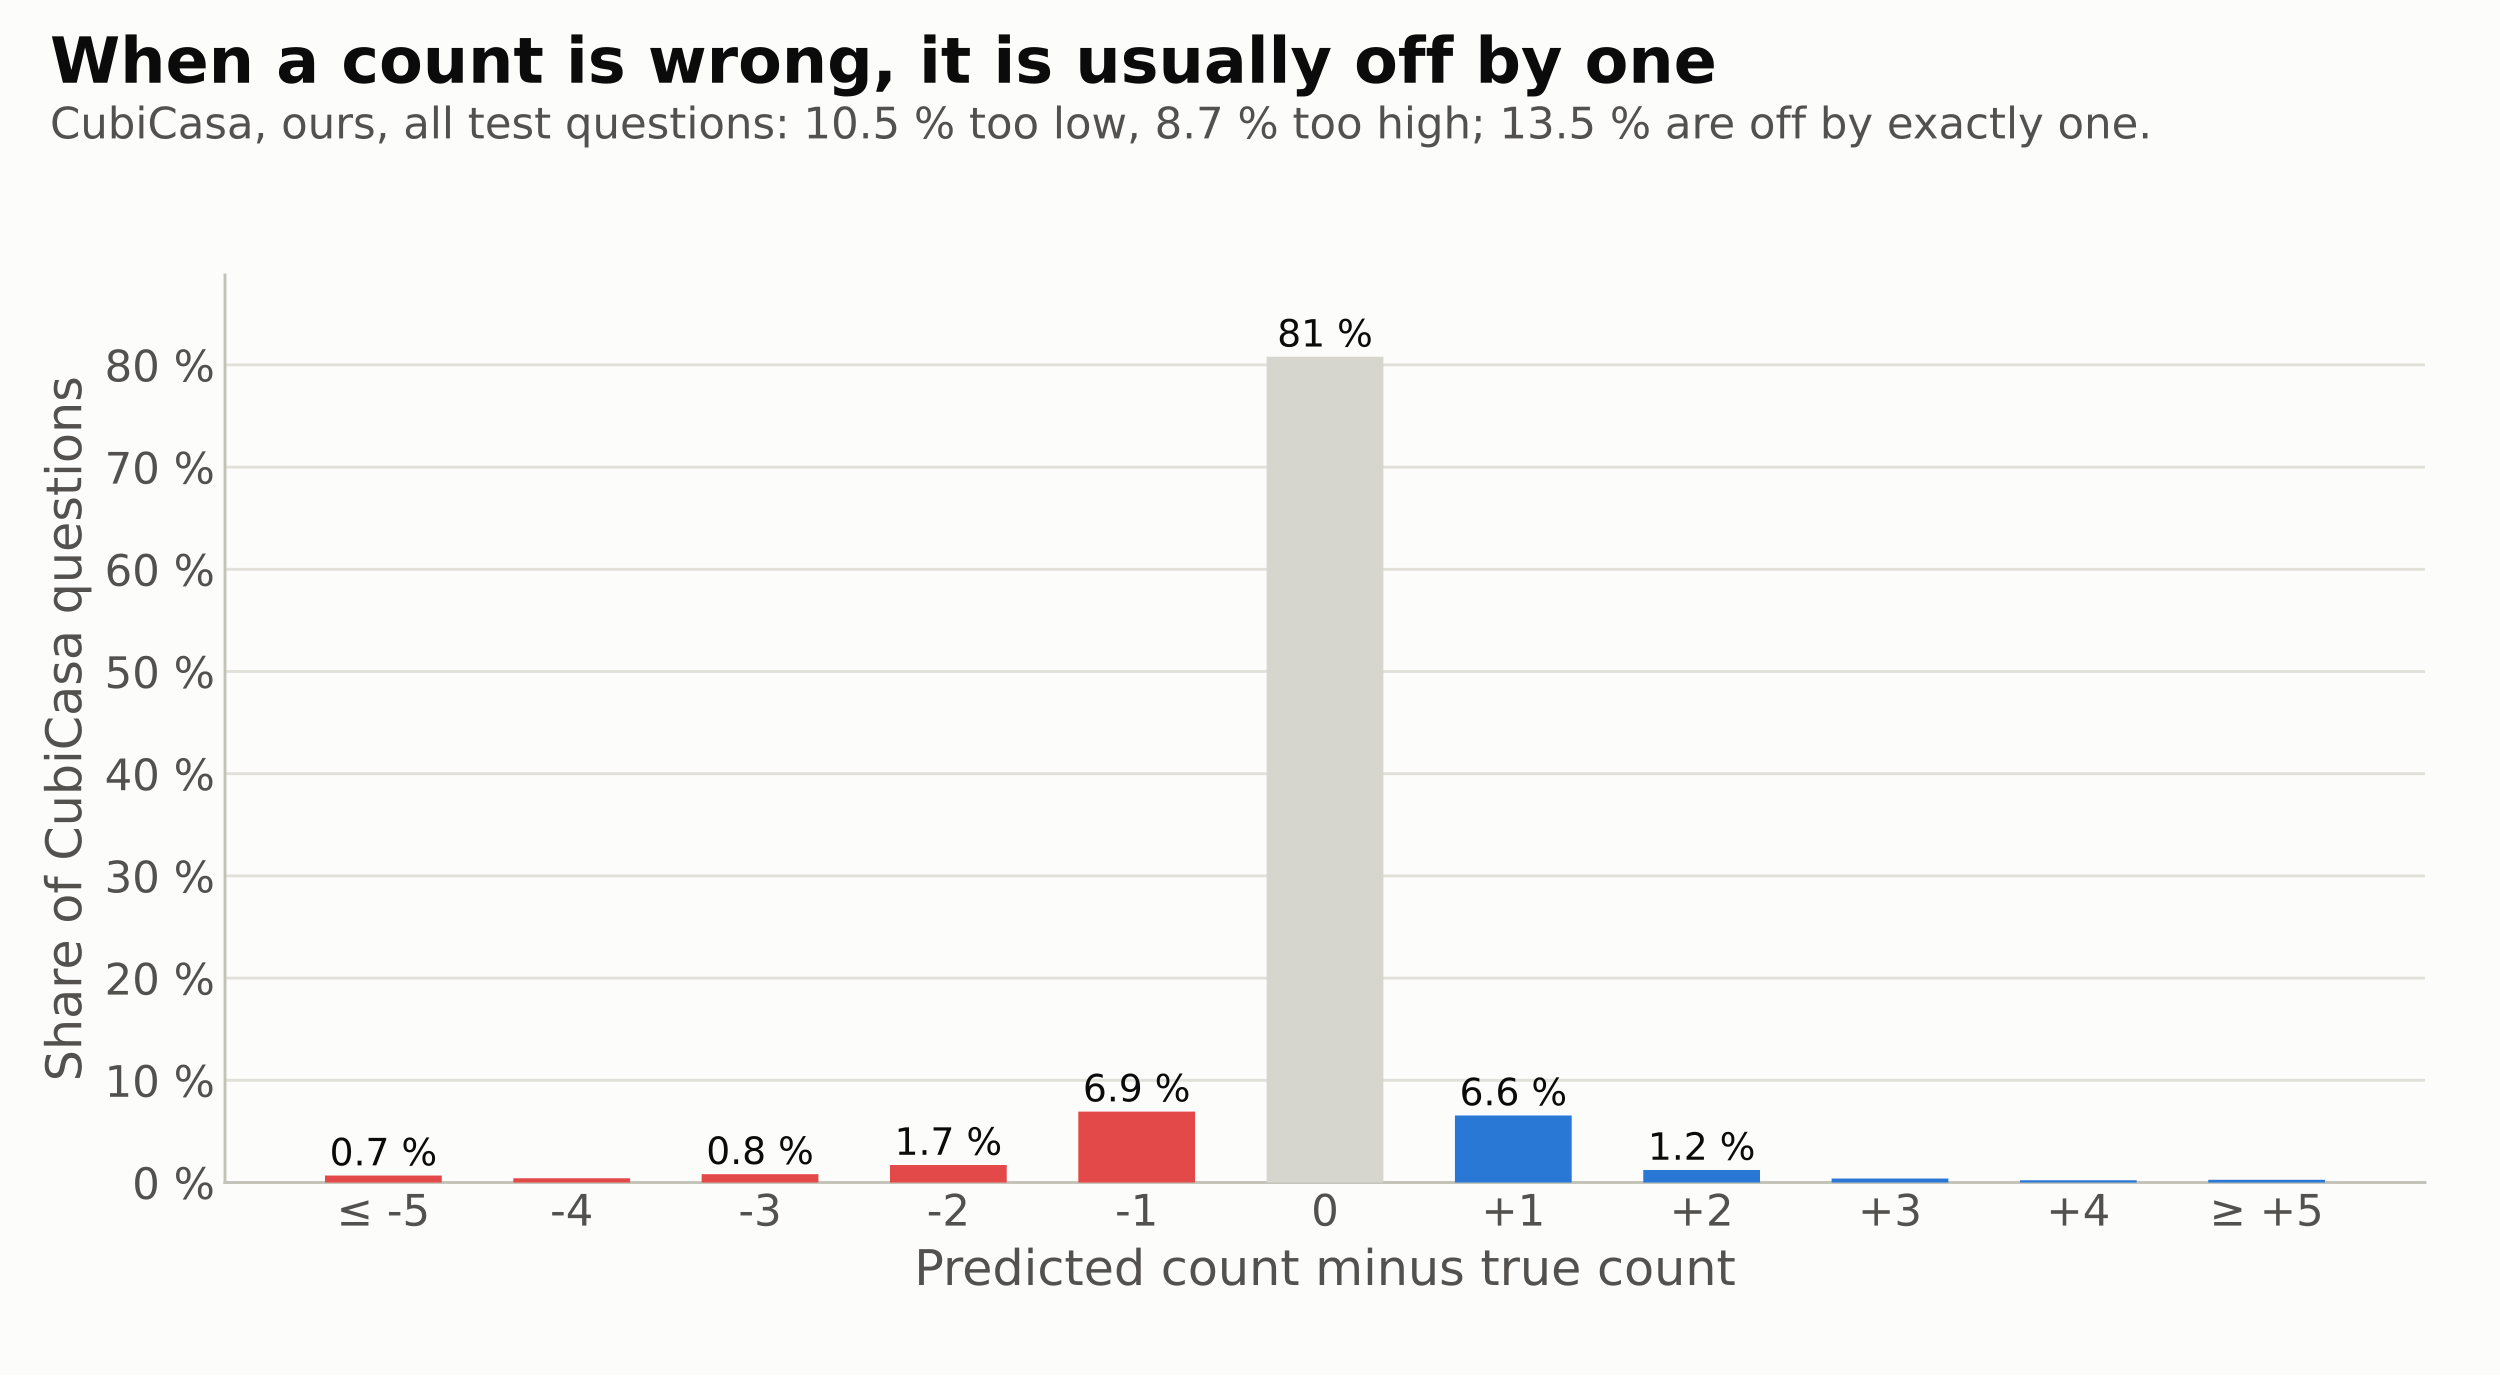
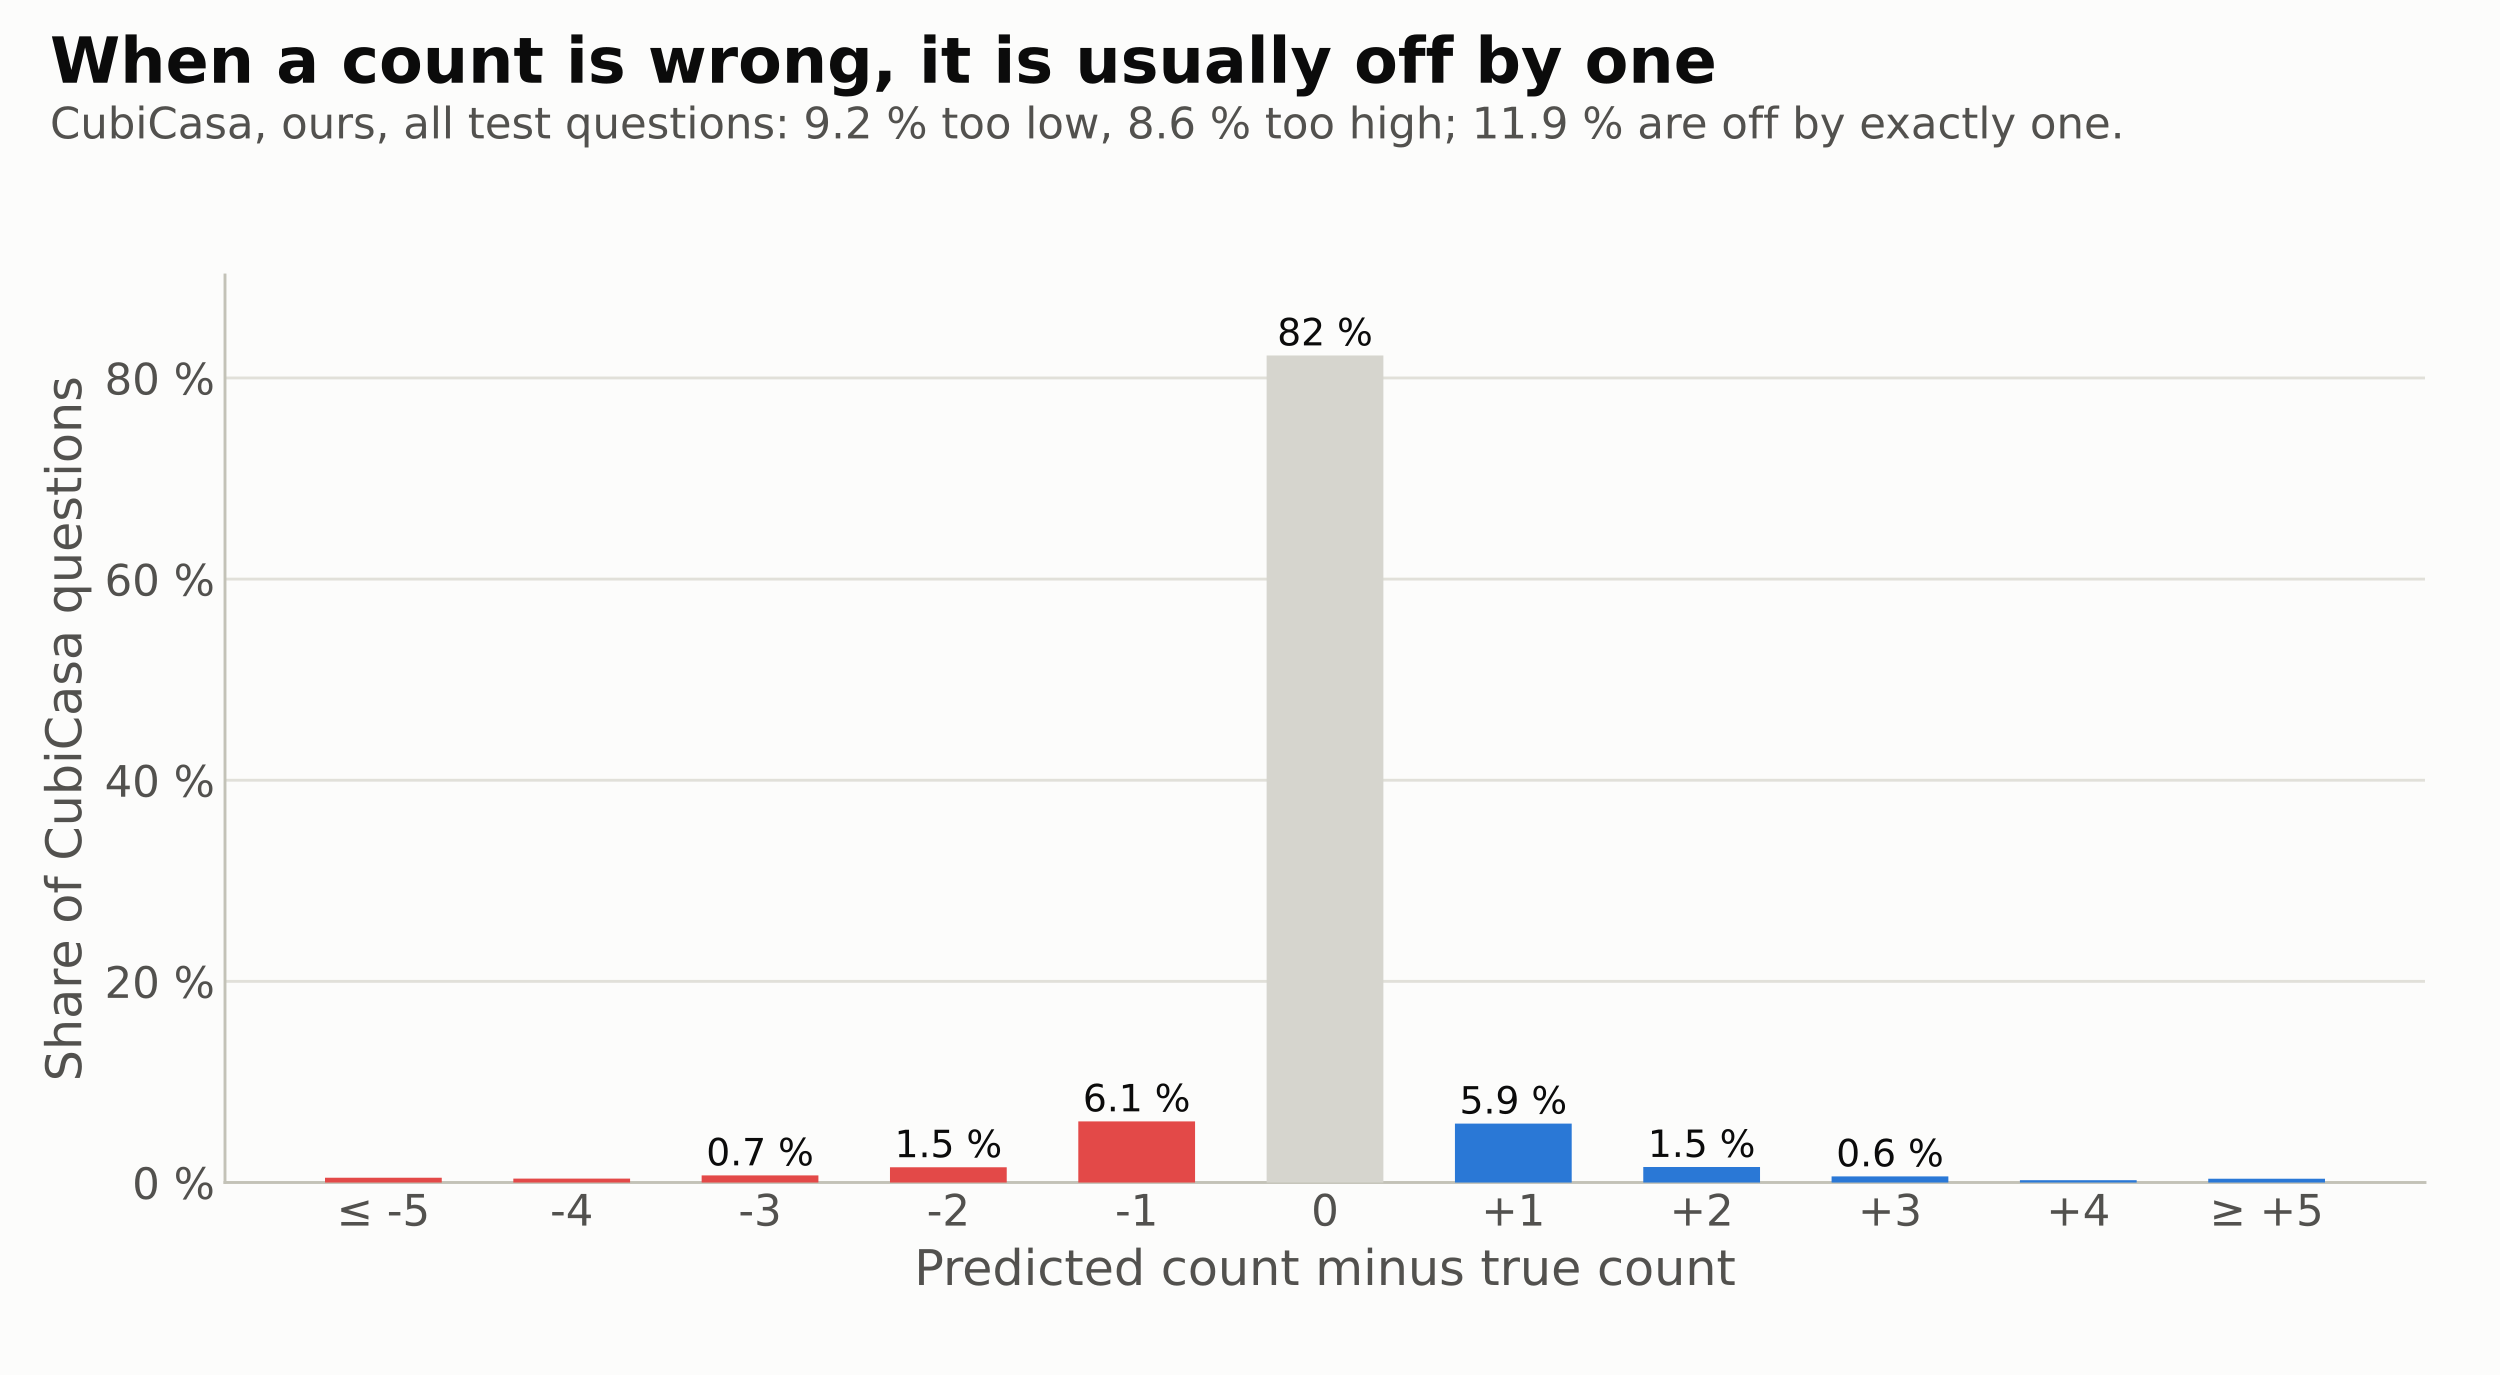
<svg xmlns="http://www.w3.org/2000/svg" width="864pt" height="475.2pt" viewBox="0 0 864 475.2" version="1.1">
  <defs>
    <style type="text/css">*{stroke-linejoin: round; stroke-linecap: butt}</style>
  </defs>
  <g id="figure_1">
    <g id="patch_1">
      <path d="M 0 475.2  L 864 475.2  L 864 0  L 0 0  z " style="fill: #fcfcfb" />
    </g>
    <g id="axes_1">
      <g id="patch_2">
        <path d="M 77.76 408.672  L 838.08 408.672  L 838.08 95.04  L 77.76 95.04  z " style="fill: #fcfcfb" />
      </g>
      <g id="matplotlib.axis_1">
        <g id="xtick_1">
          <g id="line2d_1" />
          <g id="text_1">
            <text style="font-size: 15px; font-family: 'DejaVu Sans'; text-anchor: middle; fill: #52514e" x="132.496" y="423.568" transform="rotate(-0 132.4963 423.5685)">≤ -5</text>
          </g>
        </g>
        <g id="xtick_2">
          <g id="line2d_2" />
          <g id="text_2">
            <text style="font-size: 15px; font-family: 'DejaVu Sans'; text-anchor: middle; fill: #52514e" x="197.581" y="423.568" transform="rotate(-0 197.581 423.5685)">-4</text>
          </g>
        </g>
        <g id="xtick_3">
          <g id="line2d_3" />
          <g id="text_3">
            <text style="font-size: 15px; font-family: 'DejaVu Sans'; text-anchor: middle; fill: #52514e" x="262.666" y="423.568" transform="rotate(-0 262.6658 423.5685)">-3</text>
          </g>
        </g>
        <g id="xtick_4">
          <g id="line2d_4" />
          <g id="text_4">
            <text style="font-size: 15px; font-family: 'DejaVu Sans'; text-anchor: middle; fill: #52514e" x="327.751" y="423.568" transform="rotate(-0 327.7505 423.5685)">-2</text>
          </g>
        </g>
        <g id="xtick_5">
          <g id="line2d_5" />
          <g id="text_5">
            <text style="font-size: 15px; font-family: 'DejaVu Sans'; text-anchor: middle; fill: #52514e" x="392.835" y="423.568" transform="rotate(-0 392.8353 423.5685)">-1</text>
          </g>
        </g>
        <g id="xtick_6">
          <g id="line2d_6" />
          <g id="text_6">
            <text style="font-size: 15px; font-family: 'DejaVu Sans'; text-anchor: middle; fill: #52514e" x="457.92" y="423.568" transform="rotate(-0 457.92 423.5685)">0</text>
          </g>
        </g>
        <g id="xtick_7">
          <g id="line2d_7" />
          <g id="text_7">
            <text style="font-size: 15px; font-family: 'DejaVu Sans'; text-anchor: middle; fill: #52514e" x="523.005" y="423.568" transform="rotate(-0 523.0047 423.5685)">+1</text>
          </g>
        </g>
        <g id="xtick_8">
          <g id="line2d_8" />
          <g id="text_8">
            <text style="font-size: 15px; font-family: 'DejaVu Sans'; text-anchor: middle; fill: #52514e" x="588.089" y="423.568" transform="rotate(-0 588.0895 423.5685)">+2</text>
          </g>
        </g>
        <g id="xtick_9">
          <g id="line2d_9" />
          <g id="text_9">
            <text style="font-size: 15px; font-family: 'DejaVu Sans'; text-anchor: middle; fill: #52514e" x="653.174" y="423.568" transform="rotate(-0 653.1742 423.5685)">+3</text>
          </g>
        </g>
        <g id="xtick_10">
          <g id="line2d_10" />
          <g id="text_10">
            <text style="font-size: 15px; font-family: 'DejaVu Sans'; text-anchor: middle; fill: #52514e" x="718.259" y="423.568" transform="rotate(-0 718.259 423.5685)">+4</text>
          </g>
        </g>
        <g id="xtick_11">
          <g id="line2d_11" />
          <g id="text_11">
            <text style="font-size: 15px; font-family: 'DejaVu Sans'; text-anchor: middle; fill: #52514e" x="783.344" y="423.568" transform="rotate(-0 783.3437 423.5685)">≥ +5</text>
          </g>
        </g>
        <g id="text_12">
          <text style="font-size: 17px; font-family: 'DejaVu Sans'; text-anchor: middle; fill: #52514e" x="457.92" y="444.089" transform="rotate(-0 457.92 444.0893)">Predicted count minus true count</text>
        </g>
      </g>
      <g id="matplotlib.axis_2">
        <g id="ytick_1">
          <g id="line2d_12">
-             <path d="M 77.76 408.672  L 838.08 408.672  " clip-path="url(#pb58493a0e0)" style="fill: none; stroke: #e1e0d9; stroke-linecap: square" />
+             <path d="M 77.76 408.672  L 838.08 408.672  " clip-path="url(#p241b8dea85)" style="fill: none; stroke: #e1e0d9; stroke-linecap: square" />
          </g>
          <g id="line2d_13" />
          <g id="text_13">
            <text style="font-size: 15px; font-family: 'DejaVu Sans'; text-anchor: end; fill: #52514e" x="74.26" y="414.37" transform="rotate(-0 74.26 414.3702)">0 %</text>
          </g>
        </g>
        <g id="ytick_2">
          <g id="line2d_14">
-             <path d="M 77.76 373.351  L 838.08 373.351  " clip-path="url(#pb58493a0e0)" style="fill: none; stroke: #e1e0d9; stroke-linecap: square" />
+             <path d="M 77.76 339.16  L 838.08 339.16  " clip-path="url(#p241b8dea85)" style="fill: none; stroke: #e1e0d9; stroke-linecap: square" />
          </g>
          <g id="line2d_15" />
          <g id="text_14">
-             <text style="font-size: 15px; font-family: 'DejaVu Sans'; text-anchor: end; fill: #52514e" x="74.26" y="379.049" transform="rotate(-0 74.26 379.0495)">10 %</text>
+             <text style="font-size: 15px; font-family: 'DejaVu Sans'; text-anchor: end; fill: #52514e" x="74.26" y="344.858" transform="rotate(-0 74.26 344.8582)">20 %</text>
          </g>
        </g>
        <g id="ytick_3">
          <g id="line2d_16">
-             <path d="M 77.76 338.03  L 838.08 338.03  " clip-path="url(#pb58493a0e0)" style="fill: none; stroke: #e1e0d9; stroke-linecap: square" />
+             <path d="M 77.76 269.648  L 838.08 269.648  " clip-path="url(#p241b8dea85)" style="fill: none; stroke: #e1e0d9; stroke-linecap: square" />
          </g>
          <g id="line2d_17" />
          <g id="text_15">
-             <text style="font-size: 15px; font-family: 'DejaVu Sans'; text-anchor: end; fill: #52514e" x="74.26" y="343.729" transform="rotate(-0 74.26 343.7287)">20 %</text>
+             <text style="font-size: 15px; font-family: 'DejaVu Sans'; text-anchor: end; fill: #52514e" x="74.26" y="275.346" transform="rotate(-0 74.26 275.3461)">40 %</text>
          </g>
        </g>
        <g id="ytick_4">
          <g id="line2d_18">
-             <path d="M 77.76 302.71  L 838.08 302.71  " clip-path="url(#pb58493a0e0)" style="fill: none; stroke: #e1e0d9; stroke-linecap: square" />
+             <path d="M 77.76 200.136  L 838.08 200.136  " clip-path="url(#p241b8dea85)" style="fill: none; stroke: #e1e0d9; stroke-linecap: square" />
          </g>
          <g id="line2d_19" />
          <g id="text_16">
-             <text style="font-size: 15px; font-family: 'DejaVu Sans'; text-anchor: end; fill: #52514e" x="74.26" y="308.408" transform="rotate(-0 74.26 308.4079)">30 %</text>
+             <text style="font-size: 15px; font-family: 'DejaVu Sans'; text-anchor: end; fill: #52514e" x="74.26" y="205.834" transform="rotate(-0 74.26 205.834)">60 %</text>
          </g>
        </g>
        <g id="ytick_5">
          <g id="line2d_20">
-             <path d="M 77.76 267.389  L 838.08 267.389  " clip-path="url(#pb58493a0e0)" style="fill: none; stroke: #e1e0d9; stroke-linecap: square" />
+             <path d="M 77.76 130.624  L 838.08 130.624  " clip-path="url(#p241b8dea85)" style="fill: none; stroke: #e1e0d9; stroke-linecap: square" />
          </g>
          <g id="line2d_21" />
          <g id="text_17">
-             <text style="font-size: 15px; font-family: 'DejaVu Sans'; text-anchor: end; fill: #52514e" x="74.26" y="273.087" transform="rotate(-0 74.26 273.0872)">40 %</text>
-           </g>
-         </g>
-         <g id="ytick_6">
-           <g id="line2d_22">
-             <path d="M 77.76 232.068  L 838.08 232.068  " clip-path="url(#pb58493a0e0)" style="fill: none; stroke: #e1e0d9; stroke-linecap: square" />
-           </g>
-           <g id="line2d_23" />
-           <g id="text_18">
-             <text style="font-size: 15px; font-family: 'DejaVu Sans'; text-anchor: end; fill: #52514e" x="74.26" y="237.766" transform="rotate(-0 74.26 237.7664)">50 %</text>
-           </g>
-         </g>
-         <g id="ytick_7">
-           <g id="line2d_24">
-             <path d="M 77.76 196.747  L 838.08 196.747  " clip-path="url(#pb58493a0e0)" style="fill: none; stroke: #e1e0d9; stroke-linecap: square" />
-           </g>
-           <g id="line2d_25" />
-           <g id="text_19">
-             <text style="font-size: 15px; font-family: 'DejaVu Sans'; text-anchor: end; fill: #52514e" x="74.26" y="202.446" transform="rotate(-0 74.26 202.4456)">60 %</text>
-           </g>
-         </g>
-         <g id="ytick_8">
-           <g id="line2d_26">
-             <path d="M 77.76 161.427  L 838.08 161.427  " clip-path="url(#pb58493a0e0)" style="fill: none; stroke: #e1e0d9; stroke-linecap: square" />
-           </g>
-           <g id="line2d_27" />
-           <g id="text_20">
-             <text style="font-size: 15px; font-family: 'DejaVu Sans'; text-anchor: end; fill: #52514e" x="74.26" y="167.125" transform="rotate(-0 74.26 167.1248)">70 %</text>
-           </g>
-         </g>
-         <g id="ytick_9">
-           <g id="line2d_28">
-             <path d="M 77.76 126.106  L 838.08 126.106  " clip-path="url(#pb58493a0e0)" style="fill: none; stroke: #e1e0d9; stroke-linecap: square" />
-           </g>
-           <g id="line2d_29" />
-           <g id="text_21">
-             <text style="font-size: 15px; font-family: 'DejaVu Sans'; text-anchor: end; fill: #52514e" x="74.26" y="131.804" transform="rotate(-0 74.26 131.8041)">80 %</text>
-           </g>
-         </g>
-         <g id="text_22">
+             <text style="font-size: 15px; font-family: 'DejaVu Sans'; text-anchor: end; fill: #52514e" x="74.26" y="136.322" transform="rotate(-0 74.26 136.3219)">80 %</text>
+           </g>
+         </g>
+         <g id="text_18">
          <text style="font-size: 17px; font-family: 'DejaVu Sans'; text-anchor: middle; fill: #52514e" x="28.069" y="251.856" transform="rotate(-90 28.06898 251.856)">Share of CubiCasa questions</text>
        </g>
      </g>
      <g id="patch_3">
        <path d="M 77.76 408.672  L 77.76 95.04  " style="fill: none; stroke: #c3c2b7; stroke-linejoin: miter; stroke-linecap: square" />
      </g>
      <g id="patch_4">
        <path d="M 77.76 408.672  L 838.08 408.672  " style="fill: none; stroke: #c3c2b7; stroke-linejoin: miter; stroke-linecap: square" />
      </g>
      <g id="patch_5">
-         <path d="M 112.32 408.672  L 152.673 408.672  L 152.673 406.274  L 112.32 406.274  z " clip-path="url(#pb58493a0e0)" style="fill: #e34948" />
+         <path d="M 112.32 408.672  L 152.673 408.672  L 152.673 407.029  L 112.32 407.029  z " clip-path="url(#p241b8dea85)" style="fill: #e34948" />
+       </g>
+       <g id="patch_6">
+         <path d="M 177.405 408.672  L 217.757 408.672  L 217.757 407.324  L 177.405 407.324  z " clip-path="url(#p241b8dea85)" style="fill: #e34948" />
+       </g>
+       <g id="patch_7">
+         <path d="M 242.489 408.672  L 282.842 408.672  L 282.842 406.228  L 242.489 406.228  z " clip-path="url(#p241b8dea85)" style="fill: #e34948" />
+       </g>
+       <g id="text_19">
+         <text style="font-size: 13px; font-family: 'DejaVu Sans'; text-anchor: middle; fill: #0b0b0b" x="262.666" y="402.752" transform="rotate(-0 262.6658 402.7523)">0.7 %</text>
+       </g>
+       <g id="patch_8">
+         <path d="M 307.574 408.672  L 347.927 408.672  L 347.927 403.405  L 307.574 403.405  z " clip-path="url(#p241b8dea85)" style="fill: #e34948" />
+       </g>
+       <g id="text_20">
+         <text style="font-size: 13px; font-family: 'DejaVu Sans'; text-anchor: middle; fill: #0b0b0b" x="327.751" y="399.929" transform="rotate(-0 327.7505 399.9291)">1.5 %</text>
+       </g>
+       <g id="patch_9">
+         <path d="M 372.659 408.672  L 413.012 408.672  L 413.012 387.56  L 372.659 387.56  z " clip-path="url(#p241b8dea85)" style="fill: #e34948" />
+       </g>
+       <g id="text_21">
+         <text style="font-size: 13px; font-family: 'DejaVu Sans'; text-anchor: middle; fill: #0b0b0b" x="392.835" y="384.085" transform="rotate(-0 392.8353 384.0849)">6.1 %</text>
+       </g>
+       <g id="patch_10">
+         <path d="M 437.744 408.672  L 478.096 408.672  L 478.096 122.845  L 437.744 122.845  z " clip-path="url(#p241b8dea85)" style="fill: #d6d5ce" />
+       </g>
+       <g id="text_22">
+         <text style="font-size: 13px; font-family: 'DejaVu Sans'; text-anchor: middle; fill: #0b0b0b" x="457.92" y="119.369" transform="rotate(-0 457.92 119.3692)">82 %</text>
+       </g>
+       <g id="patch_11">
+         <path d="M 502.828 408.672  L 543.181 408.672  L 543.181 388.319  L 502.828 388.319  z " clip-path="url(#p241b8dea85)" style="fill: #2a78d6" />
      </g>
      <g id="text_23">
-         <text style="font-size: 13px; font-family: 'DejaVu Sans'; text-anchor: middle; fill: #0b0b0b" x="132.496" y="402.742" transform="rotate(-0 132.4963 402.7418)">0.7 %</text>
-       </g>
-       <g id="patch_6">
-         <path d="M 177.405 408.672  L 217.757 408.672  L 217.757 407.216  L 177.405 407.216  z " clip-path="url(#pb58493a0e0)" style="fill: #e34948" />
-       </g>
-       <g id="patch_7">
-         <path d="M 242.489 408.672  L 282.842 408.672  L 282.842 405.803  L 242.489 405.803  z " clip-path="url(#pb58493a0e0)" style="fill: #e34948" />
+         <text style="font-size: 13px; font-family: 'DejaVu Sans'; text-anchor: middle; fill: #0b0b0b" x="523.005" y="384.843" transform="rotate(-0 523.0047 384.8434)">5.9 %</text>
+       </g>
+       <g id="patch_12">
+         <path d="M 567.913 408.672  L 608.266 408.672  L 608.266 403.32  L 567.913 403.32  z " clip-path="url(#p241b8dea85)" style="fill: #2a78d6" />
      </g>
      <g id="text_24">
-         <text style="font-size: 13px; font-family: 'DejaVu Sans'; text-anchor: middle; fill: #0b0b0b" x="262.666" y="402.271" transform="rotate(-0 262.6658 402.2708)">0.8 %</text>
-       </g>
-       <g id="patch_8">
-         <path d="M 307.574 408.672  L 347.927 408.672  L 347.927 402.634  L 307.574 402.634  z " clip-path="url(#pb58493a0e0)" style="fill: #e34948" />
+         <text style="font-size: 13px; font-family: 'DejaVu Sans'; text-anchor: middle; fill: #0b0b0b" x="588.089" y="399.845" transform="rotate(-0 588.0895 399.8448)">1.5 %</text>
+       </g>
+       <g id="patch_13">
+         <path d="M 632.998 408.672  L 673.351 408.672  L 673.351 406.565  L 632.998 406.565  z " clip-path="url(#p241b8dea85)" style="fill: #2a78d6" />
      </g>
      <g id="text_25">
-         <text style="font-size: 13px; font-family: 'DejaVu Sans'; text-anchor: middle; fill: #0b0b0b" x="327.751" y="399.102" transform="rotate(-0 327.7505 399.1018)">1.7 %</text>
-       </g>
-       <g id="patch_9">
-         <path d="M 372.659 408.672  L 413.012 408.672  L 413.012 384.177  L 372.659 384.177  z " clip-path="url(#pb58493a0e0)" style="fill: #e34948" />
-       </g>
-       <g id="text_26">
-         <text style="font-size: 13px; font-family: 'DejaVu Sans'; text-anchor: middle; fill: #0b0b0b" x="392.835" y="380.645" transform="rotate(-0 392.8353 380.6449)">6.9 %</text>
-       </g>
-       <g id="patch_10">
-         <path d="M 437.744 408.672  L 478.096 408.672  L 478.096 123.297  L 437.744 123.297  z " clip-path="url(#pb58493a0e0)" style="fill: #d6d5ce" />
-       </g>
-       <g id="text_27">
-         <text style="font-size: 13px; font-family: 'DejaVu Sans'; text-anchor: middle; fill: #0b0b0b" x="457.92" y="119.765" transform="rotate(-0 457.92 119.7645)">81 %</text>
-       </g>
-       <g id="patch_11">
-         <path d="M 502.828 408.672  L 543.181 408.672  L 543.181 385.505  L 502.828 385.505  z " clip-path="url(#pb58493a0e0)" style="fill: #2a78d6" />
-       </g>
-       <g id="text_28">
-         <text style="font-size: 13px; font-family: 'DejaVu Sans'; text-anchor: middle; fill: #0b0b0b" x="523.005" y="381.972" transform="rotate(-0 523.0047 381.9724)">6.6 %</text>
-       </g>
-       <g id="patch_12">
-         <path d="M 567.913 408.672  L 608.266 408.672  L 608.266 404.347  L 567.913 404.347  z " clip-path="url(#pb58493a0e0)" style="fill: #2a78d6" />
-       </g>
-       <g id="text_29">
-         <text style="font-size: 13px; font-family: 'DejaVu Sans'; text-anchor: middle; fill: #0b0b0b" x="588.089" y="400.815" transform="rotate(-0 588.0895 400.8148)">1.2 %</text>
-       </g>
-       <g id="patch_13">
-         <path d="M 632.998 408.672  L 673.351 408.672  L 673.351 407.302  L 632.998 407.302  z " clip-path="url(#pb58493a0e0)" style="fill: #2a78d6" />
+         <text style="font-size: 13px; font-family: 'DejaVu Sans'; text-anchor: middle; fill: #0b0b0b" x="653.174" y="403.089" transform="rotate(-0 653.1742 403.0895)">0.6 %</text>
      </g>
      <g id="patch_14">
-         <path d="M 698.083 408.672  L 738.435 408.672  L 738.435 407.901  L 698.083 407.901  z " clip-path="url(#pb58493a0e0)" style="fill: #2a78d6" />
+         <path d="M 698.083 408.672  L 738.435 408.672  L 738.435 407.871  L 698.083 407.871  z " clip-path="url(#p241b8dea85)" style="fill: #2a78d6" />
      </g>
      <g id="patch_15">
-         <path d="M 763.167 408.672  L 803.52 408.672  L 803.52 407.73  L 763.167 407.73  z " clip-path="url(#pb58493a0e0)" style="fill: #2a78d6" />
-       </g>
-     </g>
-     <g id="text_30">
+         <path d="M 763.167 408.672  L 803.52 408.672  L 803.52 407.366  L 763.167 407.366  z " clip-path="url(#p241b8dea85)" style="fill: #2a78d6" />
+       </g>
+     </g>
+     <g id="text_26">
      <text style="font-weight: 700; font-size: 22px; font-family: 'DejaVu Sans'; text-anchor: start; fill: #0b0b0b" x="17.28" y="28.597" transform="rotate(-0 17.28 28.59656)">When a count is wrong, it is usually off by one</text>
    </g>
-     <g id="text_31">
-       <text style="font-size: 15px; font-family: 'DejaVu Sans'; text-anchor: start; fill: #52514e" x="17.28" y="47.83" transform="rotate(-0 17.28 47.82966)">CubiCasa, ours, all test questions: 10.5 % too low, 8.7 % too high; 13.5 % are off by exactly one.</text>
+     <g id="text_27">
+       <text style="font-size: 15px; font-family: 'DejaVu Sans'; text-anchor: start; fill: #52514e" x="17.28" y="47.83" transform="rotate(-0 17.28 47.82966)">CubiCasa, ours, all test questions: 9.2 % too low, 8.6 % too high; 11.9 % are off by exactly one.</text>
    </g>
  </g>
  <defs>
-     <clipPath id="pb58493a0e0">
+     <clipPath id="p241b8dea85">
      <rect x="77.76" y="95.04" width="760.32" height="313.632" />
    </clipPath>
  </defs>
</svg>
